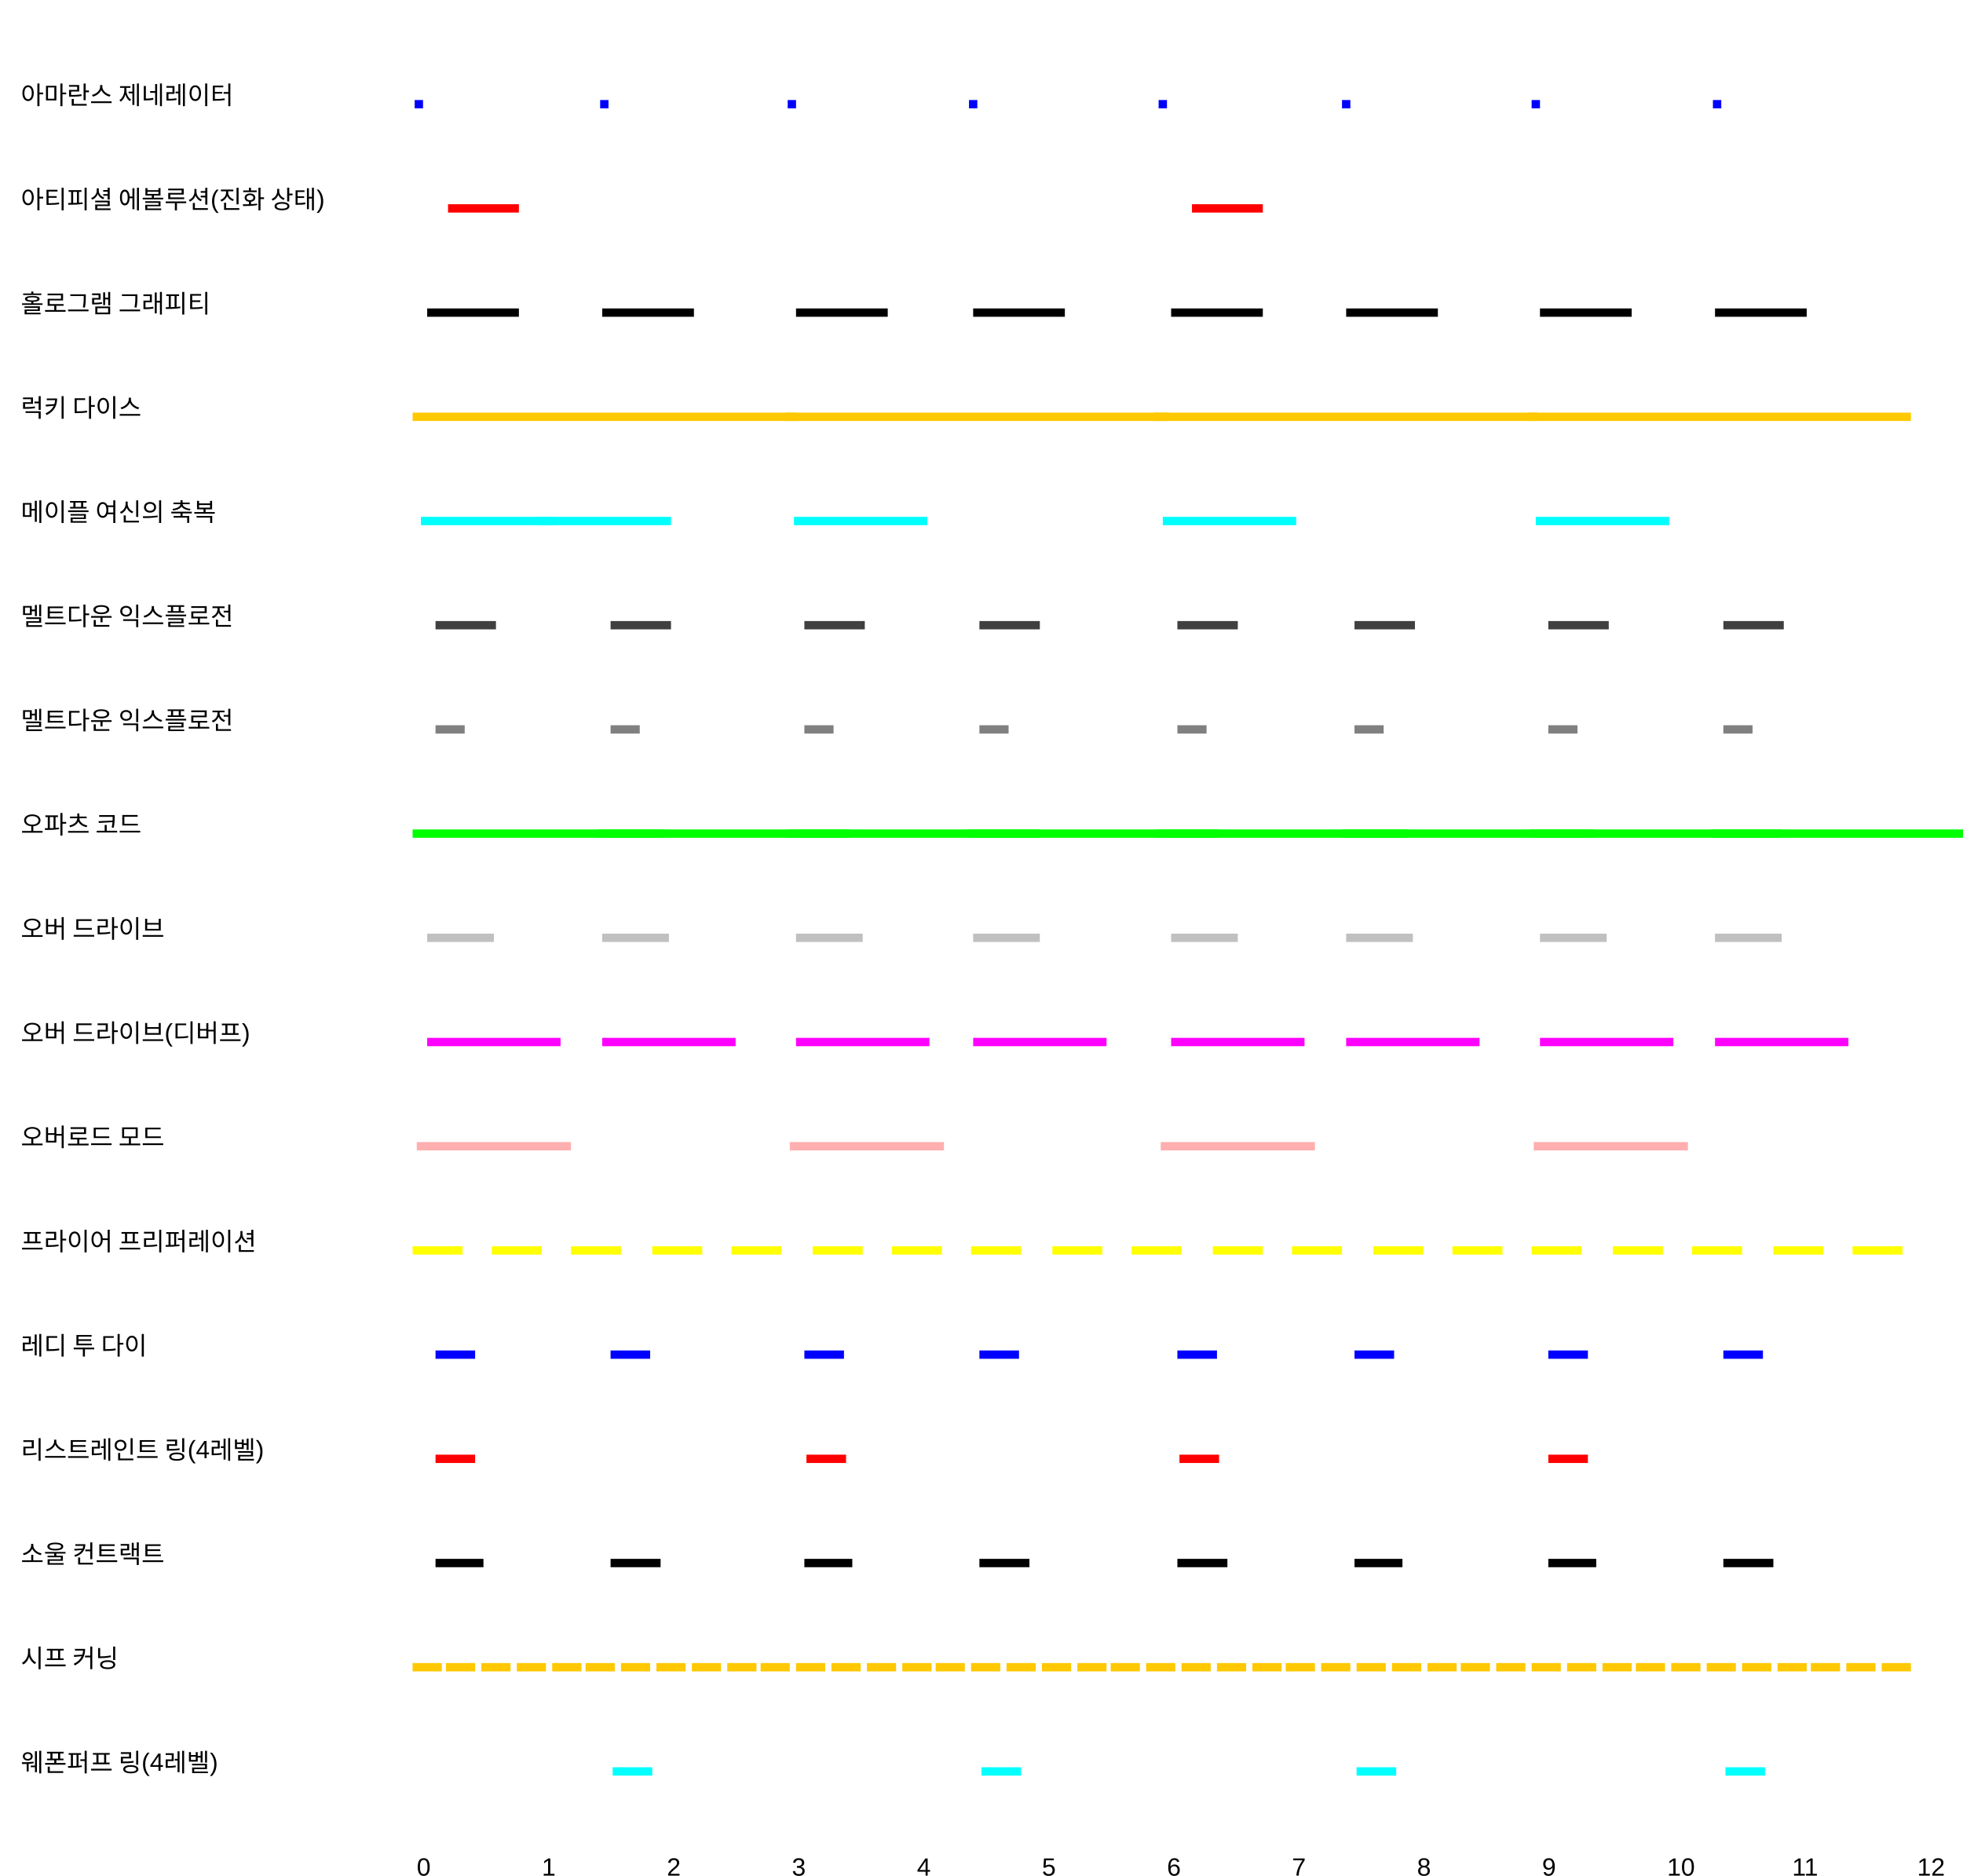
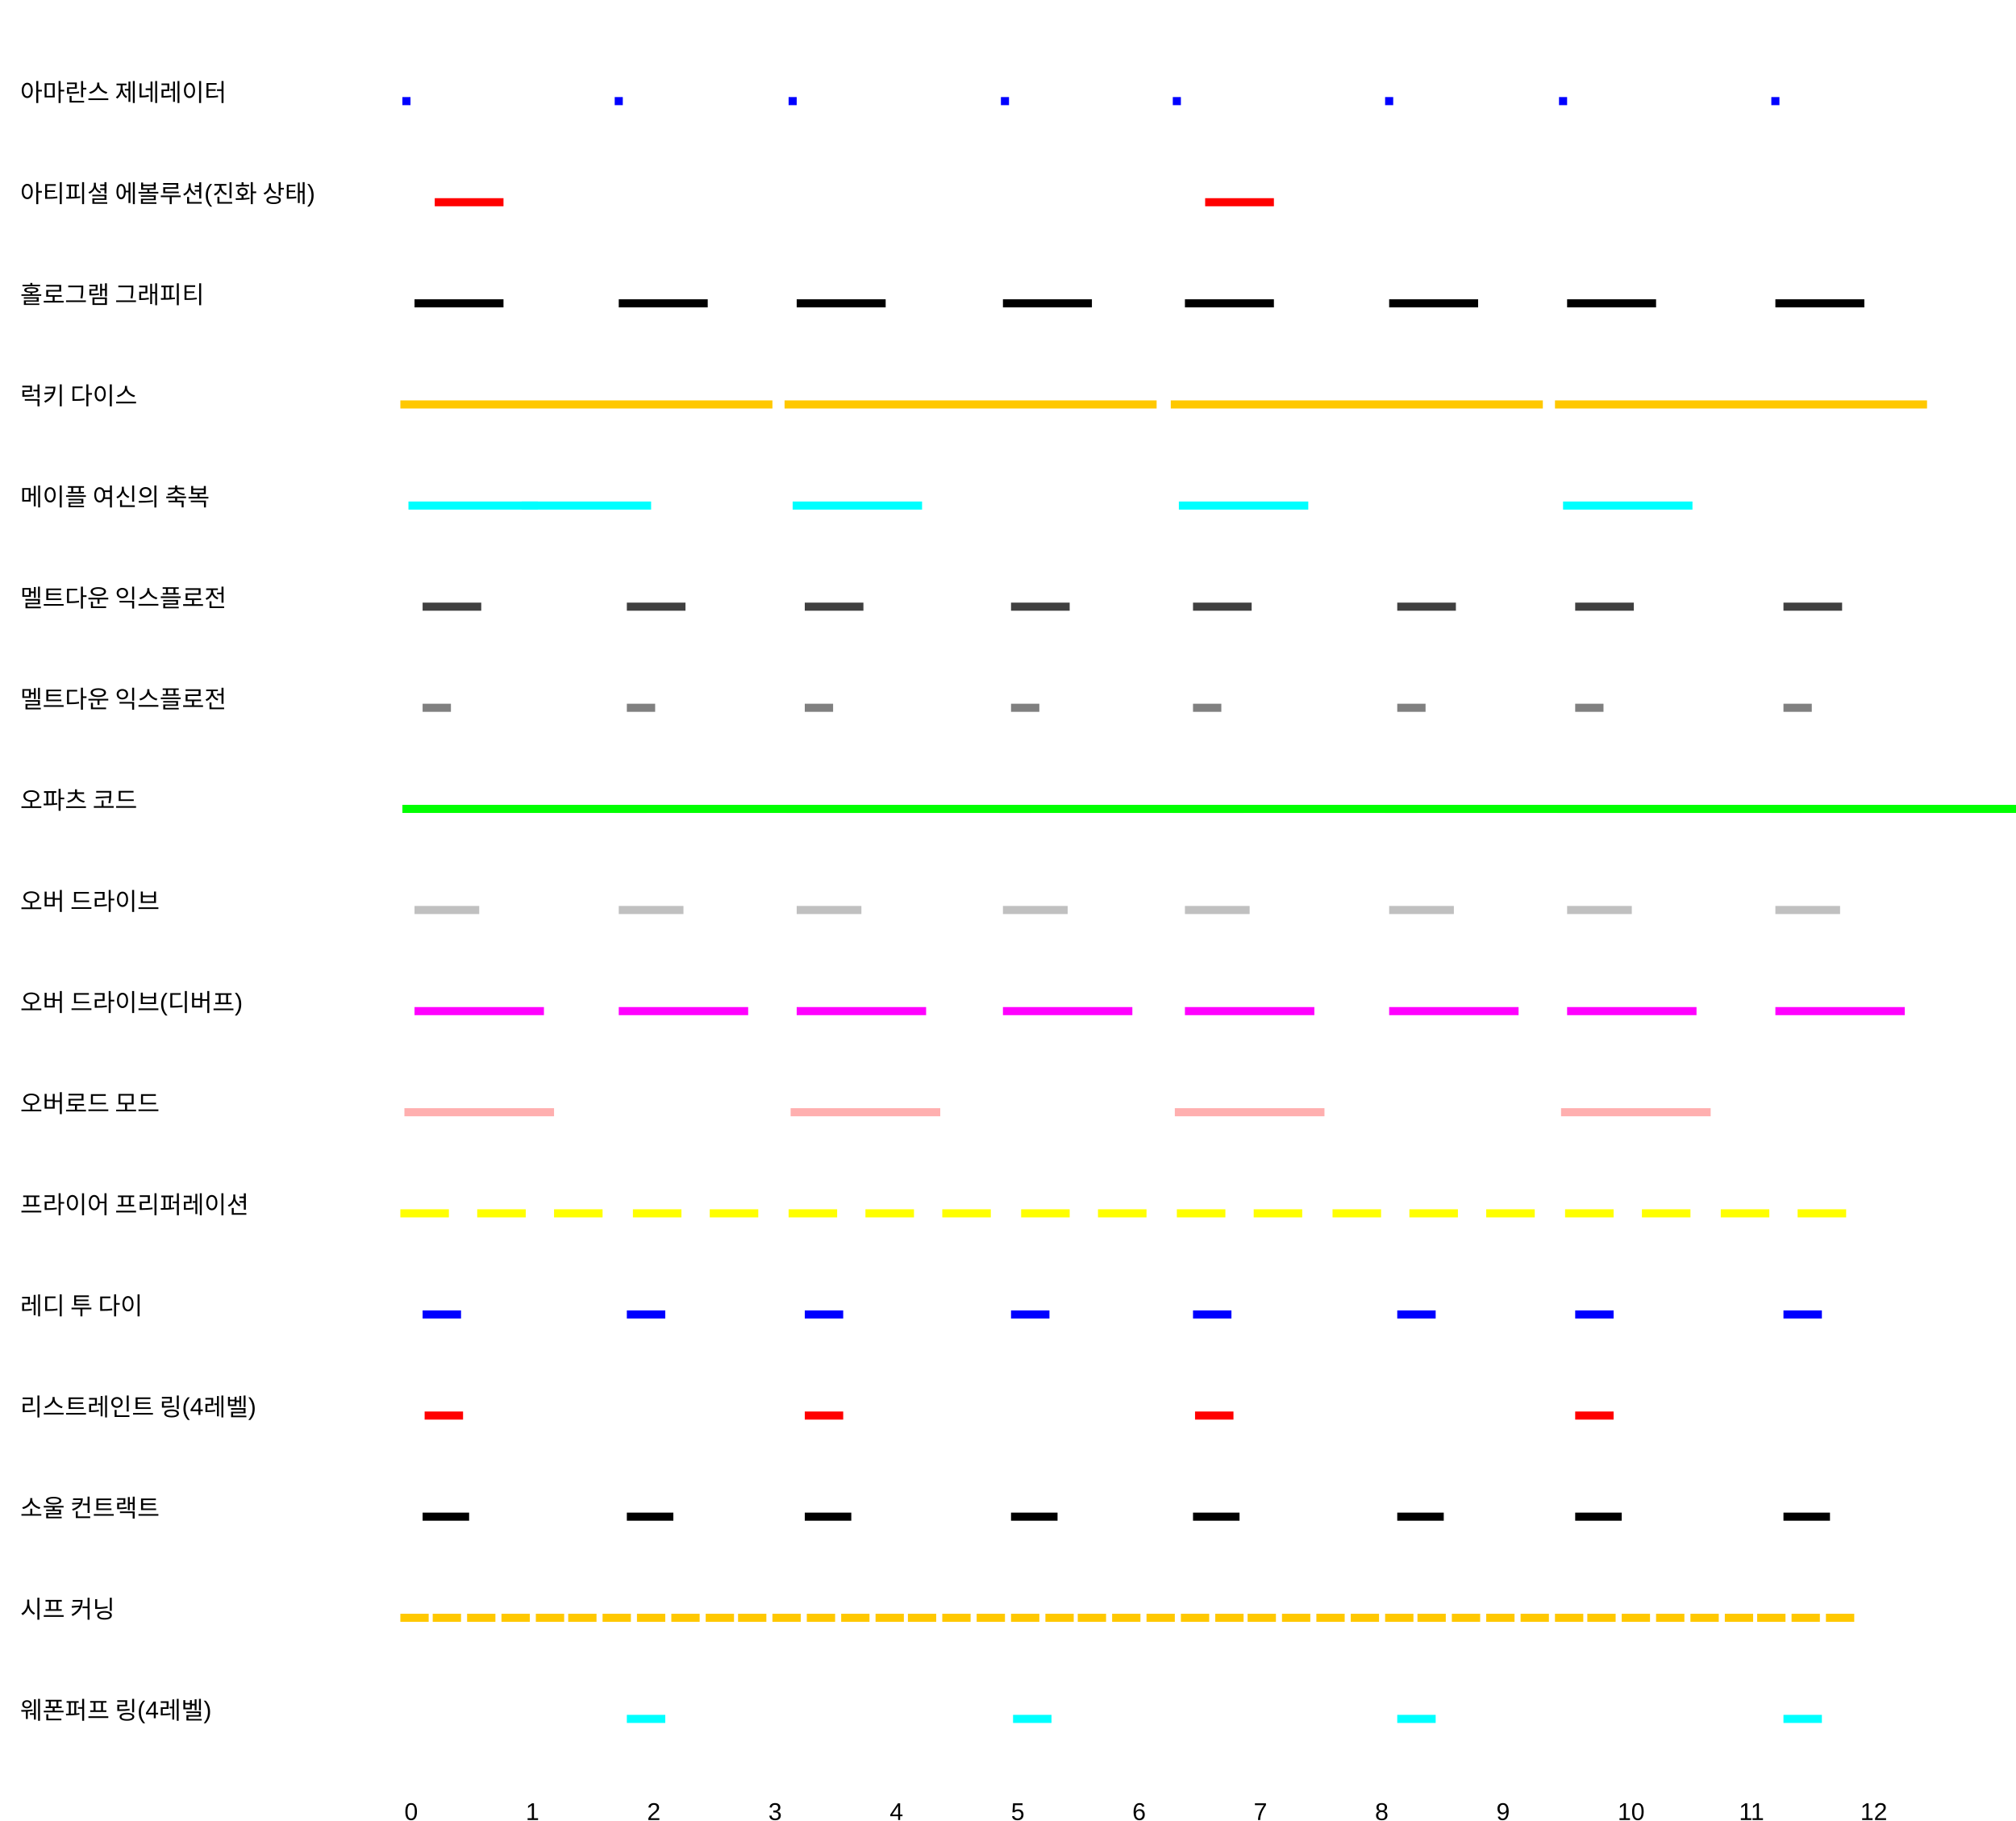
<svg xmlns="http://www.w3.org/2000/svg" style="fill-opacity:1; color-rendering:auto; color-interpolation:auto; text-rendering:auto; stroke:black; stroke-linecap:square; stroke-miterlimit:10; shape-rendering:auto; stroke-opacity:1; fill:black; stroke-dasharray:none; font-weight:normal; stroke-width:1; font-family:'Dialog'; font-style:normal; stroke-linejoin:miter; font-size:12px; stroke-dashoffset:0; image-rendering:auto;">
  <defs id="genericDefs" />
  <g>
    <g style="font-family:'Arial';">
      <text x="10" xml:space="preserve" y="50" style="stroke:none;">아마란스 제네레이터</text>
      <line x1="201" x2="201" y1="50" style="fill:none; stroke:blue; stroke-width:4;" y2="50" />
-       <line x1="290" x2="290" y1="50" style="fill:none; stroke:blue; stroke-width:4;" y2="50" />
-       <line x1="380" x2="380" y1="50" style="fill:none; stroke:blue; stroke-width:4;" y2="50" />
-       <line x1="467" x2="467" y1="50" style="fill:none; stroke:blue; stroke-width:4;" y2="50" />
-       <line x1="558" x2="558" y1="50" style="fill:none; stroke:blue; stroke-width:4;" y2="50" />
-       <line x1="646" x2="646" y1="50" style="fill:none; stroke:blue; stroke-width:4;" y2="50" />
-       <line x1="737" x2="737" y1="50" style="fill:none; stroke:blue; stroke-width:4;" y2="50" />
-       <line x1="824" x2="824" y1="50" style="fill:none; stroke:blue; stroke-width:4;" y2="50" />
+       <line x1="306" x2="306" y1="50" style="fill:none; stroke:blue; stroke-width:4;" y2="50" />
+       <line x1="392" x2="392" y1="50" style="fill:none; stroke:blue; stroke-width:4;" y2="50" />
+       <line x1="497" x2="497" y1="50" style="fill:none; stroke:blue; stroke-width:4;" y2="50" />
+       <line x1="582" x2="582" y1="50" style="fill:none; stroke:blue; stroke-width:4;" y2="50" />
+       <line x1="687" x2="687" y1="50" style="fill:none; stroke:blue; stroke-width:4;" y2="50" />
+       <line x1="773" x2="773" y1="50" style="fill:none; stroke:blue; stroke-width:4;" y2="50" />
+       <line x1="878" x2="878" y1="50" style="fill:none; stroke:blue; stroke-width:4;" y2="50" />
      <text x="10" xml:space="preserve" y="100" style="stroke-width:4; stroke:none;">아티피셜 에볼루션(진화 상태)</text>
      <line x1="217" x2="247" y1="100" style="fill:none; stroke:red; stroke-width:4;" y2="100" />
-       <line x1="574" x2="604" y1="100" style="fill:none; stroke:red; stroke-width:4;" y2="100" />
+       <line x1="598" x2="628" y1="100" style="fill:none; stroke:red; stroke-width:4;" y2="100" />
      <text x="10" xml:space="preserve" y="150" style="stroke-width:4; stroke:none;">홀로그램 그래피티</text>
      <line x1="207" x2="247" y1="150" style="fill:none; stroke-width:4;" y2="150" />
-       <line x1="291" x2="331" y1="150" style="fill:none; stroke-width:4;" y2="150" />
-       <line x1="384" x2="424" y1="150" style="fill:none; stroke-width:4;" y2="150" />
-       <line x1="469" x2="509" y1="150" style="fill:none; stroke-width:4;" y2="150" />
-       <line x1="564" x2="604" y1="150" style="fill:none; stroke-width:4;" y2="150" />
-       <line x1="648" x2="688" y1="150" style="fill:none; stroke-width:4;" y2="150" />
-       <line x1="741" x2="781" y1="150" style="fill:none; stroke-width:4;" y2="150" />
-       <line x1="825" x2="865" y1="150" style="fill:none; stroke-width:4;" y2="150" />
+       <line x1="308" x2="348" y1="150" style="fill:none; stroke-width:4;" y2="150" />
+       <line x1="396" x2="436" y1="150" style="fill:none; stroke-width:4;" y2="150" />
+       <line x1="498" x2="538" y1="150" style="fill:none; stroke-width:4;" y2="150" />
+       <line x1="588" x2="628" y1="150" style="fill:none; stroke-width:4;" y2="150" />
+       <line x1="689" x2="729" y1="150" style="fill:none; stroke-width:4;" y2="150" />
+       <line x1="777" x2="817" y1="150" style="fill:none; stroke-width:4;" y2="150" />
+       <line x1="880" x2="920" y1="150" style="fill:none; stroke-width:4;" y2="150" />
      <text x="10" xml:space="preserve" y="200" style="stroke-width:4; stroke:none;">럭키 다이스</text>
      <line x1="200" x2="380" y1="200" style="fill:none; stroke:rgb(255,200,0); stroke-width:4;" y2="200" />
-       <line x1="379" x2="559" y1="200" style="fill:none; stroke:rgb(255,200,0); stroke-width:4;" y2="200" />
-       <line x1="556" x2="736" y1="200" style="fill:none; stroke:rgb(255,200,0); stroke-width:4;" y2="200" />
-       <line x1="735" x2="915" y1="200" style="fill:none; stroke:rgb(255,200,0); stroke-width:4;" y2="200" />
+       <line x1="390" x2="570" y1="200" style="fill:none; stroke:rgb(255,200,0); stroke-width:4;" y2="200" />
+       <line x1="581" x2="761" y1="200" style="fill:none; stroke:rgb(255,200,0); stroke-width:4;" y2="200" />
+       <line x1="771" x2="951" y1="200" style="fill:none; stroke:rgb(255,200,0); stroke-width:4;" y2="200" />
      <text x="10" xml:space="preserve" y="250" style="stroke-width:4; stroke:none;">메이플 여신의 축복</text>
      <line x1="204" x2="264" y1="250" style="fill:none; stroke:aqua; stroke-width:4;" y2="250" />
      <line x1="260" x2="320" y1="250" style="fill:none; stroke:aqua; stroke-width:4;" y2="250" />
-       <line x1="383" x2="443" y1="250" style="fill:none; stroke:aqua; stroke-width:4;" y2="250" />
-       <line x1="560" x2="620" y1="250" style="fill:none; stroke:aqua; stroke-width:4;" y2="250" />
-       <line x1="739" x2="799" y1="250" style="fill:none; stroke:aqua; stroke-width:4;" y2="250" />
+       <line x1="394" x2="454" y1="250" style="fill:none; stroke:aqua; stroke-width:4;" y2="250" />
+       <line x1="585" x2="645" y1="250" style="fill:none; stroke:aqua; stroke-width:4;" y2="250" />
+       <line x1="775" x2="835" y1="250" style="fill:none; stroke:aqua; stroke-width:4;" y2="250" />
      <text x="10" xml:space="preserve" y="300" style="stroke-width:4; stroke:none;">멜트다운 익스플로전</text>
      <line x1="211" x2="236" y1="300" style="fill:none; stroke:rgb(64,64,64); stroke-width:4;" y2="300" />
-       <line x1="295" x2="320" y1="300" style="fill:none; stroke:rgb(64,64,64); stroke-width:4;" y2="300" />
-       <line x1="388" x2="413" y1="300" style="fill:none; stroke:rgb(64,64,64); stroke-width:4;" y2="300" />
-       <line x1="472" x2="497" y1="300" style="fill:none; stroke:rgb(64,64,64); stroke-width:4;" y2="300" />
-       <line x1="567" x2="592" y1="300" style="fill:none; stroke:rgb(64,64,64); stroke-width:4;" y2="300" />
-       <line x1="652" x2="677" y1="300" style="fill:none; stroke:rgb(64,64,64); stroke-width:4;" y2="300" />
-       <line x1="745" x2="770" y1="300" style="fill:none; stroke:rgb(64,64,64); stroke-width:4;" y2="300" />
-       <line x1="829" x2="854" y1="300" style="fill:none; stroke:rgb(64,64,64); stroke-width:4;" y2="300" />
+       <line x1="312" x2="337" y1="300" style="fill:none; stroke:rgb(64,64,64); stroke-width:4;" y2="300" />
+       <line x1="400" x2="425" y1="300" style="fill:none; stroke:rgb(64,64,64); stroke-width:4;" y2="300" />
+       <line x1="502" x2="527" y1="300" style="fill:none; stroke:rgb(64,64,64); stroke-width:4;" y2="300" />
+       <line x1="592" x2="617" y1="300" style="fill:none; stroke:rgb(64,64,64); stroke-width:4;" y2="300" />
+       <line x1="693" x2="718" y1="300" style="fill:none; stroke:rgb(64,64,64); stroke-width:4;" y2="300" />
+       <line x1="781" x2="806" y1="300" style="fill:none; stroke:rgb(64,64,64); stroke-width:4;" y2="300" />
+       <line x1="884" x2="909" y1="300" style="fill:none; stroke:rgb(64,64,64); stroke-width:4;" y2="300" />
      <text x="10" xml:space="preserve" y="350" style="stroke-width:4; stroke:none;">멜트다운 익스플로전</text>
      <line x1="211" x2="221" y1="350" style="fill:none; stroke:gray; stroke-width:4;" y2="350" />
-       <line x1="295" x2="305" y1="350" style="fill:none; stroke:gray; stroke-width:4;" y2="350" />
-       <line x1="388" x2="398" y1="350" style="fill:none; stroke:gray; stroke-width:4;" y2="350" />
-       <line x1="472" x2="482" y1="350" style="fill:none; stroke:gray; stroke-width:4;" y2="350" />
-       <line x1="567" x2="577" y1="350" style="fill:none; stroke:gray; stroke-width:4;" y2="350" />
-       <line x1="652" x2="662" y1="350" style="fill:none; stroke:gray; stroke-width:4;" y2="350" />
-       <line x1="745" x2="755" y1="350" style="fill:none; stroke:gray; stroke-width:4;" y2="350" />
-       <line x1="829" x2="839" y1="350" style="fill:none; stroke:gray; stroke-width:4;" y2="350" />
+       <line x1="312" x2="322" y1="350" style="fill:none; stroke:gray; stroke-width:4;" y2="350" />
+       <line x1="400" x2="410" y1="350" style="fill:none; stroke:gray; stroke-width:4;" y2="350" />
+       <line x1="502" x2="512" y1="350" style="fill:none; stroke:gray; stroke-width:4;" y2="350" />
+       <line x1="592" x2="602" y1="350" style="fill:none; stroke:gray; stroke-width:4;" y2="350" />
+       <line x1="693" x2="703" y1="350" style="fill:none; stroke:gray; stroke-width:4;" y2="350" />
+       <line x1="781" x2="791" y1="350" style="fill:none; stroke:gray; stroke-width:4;" y2="350" />
+       <line x1="884" x2="894" y1="350" style="fill:none; stroke:gray; stroke-width:4;" y2="350" />
      <text x="10" xml:space="preserve" y="400" style="stroke-width:4; stroke:none;">오파츠 코드</text>
-       <line x1="200" x2="317" y1="400" style="fill:none; stroke:lime; stroke-width:4;" y2="400" />
-       <line x1="289" x2="406" y1="400" style="fill:none; stroke:lime; stroke-width:4;" y2="400" />
-       <line x1="380" x2="497" y1="400" style="fill:none; stroke:lime; stroke-width:4;" y2="400" />
-       <line x1="466" x2="583" y1="400" style="fill:none; stroke:lime; stroke-width:4;" y2="400" />
-       <line x1="557" x2="674" y1="400" style="fill:none; stroke:lime; stroke-width:4;" y2="400" />
-       <line x1="646" x2="763" y1="400" style="fill:none; stroke:lime; stroke-width:4;" y2="400" />
-       <line x1="736" x2="853" y1="400" style="fill:none; stroke:lime; stroke-width:4;" y2="400" />
-       <line x1="823" x2="940" y1="400" style="fill:none; stroke:lime; stroke-width:4;" y2="400" />
+       <line x1="201" x2="318" y1="400" style="fill:none; stroke:lime; stroke-width:4;" y2="400" />
+       <line x1="306" x2="423" y1="400" style="fill:none; stroke:lime; stroke-width:4;" y2="400" />
+       <line x1="391" x2="508" y1="400" style="fill:none; stroke:lime; stroke-width:4;" y2="400" />
+       <line x1="496" x2="613" y1="400" style="fill:none; stroke:lime; stroke-width:4;" y2="400" />
+       <line x1="582" x2="699" y1="400" style="fill:none; stroke:lime; stroke-width:4;" y2="400" />
+       <line x1="687" x2="804" y1="400" style="fill:none; stroke:lime; stroke-width:4;" y2="400" />
+       <line x1="772" x2="889" y1="400" style="fill:none; stroke:lime; stroke-width:4;" y2="400" />
+       <line x1="878" x2="995" y1="400" style="fill:none; stroke:lime; stroke-width:4;" y2="400" />
      <text x="10" xml:space="preserve" y="450" style="stroke-width:4; stroke:none;">오버 드라이브</text>
      <line x1="207" x2="235" y1="450" style="fill:none; stroke:silver; stroke-width:4;" y2="450" />
-       <line x1="291" x2="319" y1="450" style="fill:none; stroke:silver; stroke-width:4;" y2="450" />
-       <line x1="384" x2="412" y1="450" style="fill:none; stroke:silver; stroke-width:4;" y2="450" />
-       <line x1="469" x2="497" y1="450" style="fill:none; stroke:silver; stroke-width:4;" y2="450" />
-       <line x1="564" x2="592" y1="450" style="fill:none; stroke:silver; stroke-width:4;" y2="450" />
-       <line x1="648" x2="676" y1="450" style="fill:none; stroke:silver; stroke-width:4;" y2="450" />
-       <line x1="741" x2="769" y1="450" style="fill:none; stroke:silver; stroke-width:4;" y2="450" />
-       <line x1="825" x2="853" y1="450" style="fill:none; stroke:silver; stroke-width:4;" y2="450" />
+       <line x1="308" x2="336" y1="450" style="fill:none; stroke:silver; stroke-width:4;" y2="450" />
+       <line x1="396" x2="424" y1="450" style="fill:none; stroke:silver; stroke-width:4;" y2="450" />
+       <line x1="498" x2="526" y1="450" style="fill:none; stroke:silver; stroke-width:4;" y2="450" />
+       <line x1="588" x2="616" y1="450" style="fill:none; stroke:silver; stroke-width:4;" y2="450" />
+       <line x1="689" x2="717" y1="450" style="fill:none; stroke:silver; stroke-width:4;" y2="450" />
+       <line x1="777" x2="805" y1="450" style="fill:none; stroke:silver; stroke-width:4;" y2="450" />
+       <line x1="880" x2="908" y1="450" style="fill:none; stroke:silver; stroke-width:4;" y2="450" />
      <text x="10" xml:space="preserve" y="500" style="stroke-width:4; stroke:none;">오버 드라이브(디버프)</text>
      <line x1="207" x2="267" y1="500" style="fill:none; stroke:fuchsia; stroke-width:4;" y2="500" />
-       <line x1="291" x2="351" y1="500" style="fill:none; stroke:fuchsia; stroke-width:4;" y2="500" />
-       <line x1="384" x2="444" y1="500" style="fill:none; stroke:fuchsia; stroke-width:4;" y2="500" />
-       <line x1="469" x2="529" y1="500" style="fill:none; stroke:fuchsia; stroke-width:4;" y2="500" />
-       <line x1="564" x2="624" y1="500" style="fill:none; stroke:fuchsia; stroke-width:4;" y2="500" />
-       <line x1="648" x2="708" y1="500" style="fill:none; stroke:fuchsia; stroke-width:4;" y2="500" />
-       <line x1="741" x2="801" y1="500" style="fill:none; stroke:fuchsia; stroke-width:4;" y2="500" />
-       <line x1="825" x2="885" y1="500" style="fill:none; stroke:fuchsia; stroke-width:4;" y2="500" />
+       <line x1="308" x2="368" y1="500" style="fill:none; stroke:fuchsia; stroke-width:4;" y2="500" />
+       <line x1="396" x2="456" y1="500" style="fill:none; stroke:fuchsia; stroke-width:4;" y2="500" />
+       <line x1="498" x2="558" y1="500" style="fill:none; stroke:fuchsia; stroke-width:4;" y2="500" />
+       <line x1="588" x2="648" y1="500" style="fill:none; stroke:fuchsia; stroke-width:4;" y2="500" />
+       <line x1="689" x2="749" y1="500" style="fill:none; stroke:fuchsia; stroke-width:4;" y2="500" />
+       <line x1="777" x2="837" y1="500" style="fill:none; stroke:fuchsia; stroke-width:4;" y2="500" />
+       <line x1="880" x2="940" y1="500" style="fill:none; stroke:fuchsia; stroke-width:4;" y2="500" />
      <text x="10" xml:space="preserve" y="550" style="stroke-width:4; stroke:none;">오버로드 모드</text>
      <line x1="202" x2="272" y1="550" style="fill:none; stroke:rgb(255,175,175); stroke-width:4;" y2="550" />
-       <line x1="381" x2="451" y1="550" style="fill:none; stroke:rgb(255,175,175); stroke-width:4;" y2="550" />
-       <line x1="559" x2="629" y1="550" style="fill:none; stroke:rgb(255,175,175); stroke-width:4;" y2="550" />
-       <line x1="738" x2="808" y1="550" style="fill:none; stroke:rgb(255,175,175); stroke-width:4;" y2="550" />
+       <line x1="393" x2="463" y1="550" style="fill:none; stroke:rgb(255,175,175); stroke-width:4;" y2="550" />
+       <line x1="583" x2="653" y1="550" style="fill:none; stroke:rgb(255,175,175); stroke-width:4;" y2="550" />
+       <line x1="774" x2="844" y1="550" style="fill:none; stroke:rgb(255,175,175); stroke-width:4;" y2="550" />
      <text x="10" xml:space="preserve" y="600" style="stroke-width:4; stroke:none;">프라이어 프리퍼레이션</text>
      <line x1="200" x2="220" y1="600" style="fill:none; stroke:yellow; stroke-width:4;" y2="600" />
      <line x1="238" x2="258" y1="600" style="fill:none; stroke:yellow; stroke-width:4;" y2="600" />
      <line x1="276" x2="296" y1="600" style="fill:none; stroke:yellow; stroke-width:4;" y2="600" />
      <line x1="315" x2="335" y1="600" style="fill:none; stroke:yellow; stroke-width:4;" y2="600" />
      <line x1="353" x2="373" y1="600" style="fill:none; stroke:yellow; stroke-width:4;" y2="600" />
      <line x1="392" x2="412" y1="600" style="fill:none; stroke:yellow; stroke-width:4;" y2="600" />
      <line x1="430" x2="450" y1="600" style="fill:none; stroke:yellow; stroke-width:4;" y2="600" />
      <line x1="468" x2="488" y1="600" style="fill:none; stroke:yellow; stroke-width:4;" y2="600" />
      <line x1="507" x2="527" y1="600" style="fill:none; stroke:yellow; stroke-width:4;" y2="600" />
      <line x1="545" x2="565" y1="600" style="fill:none; stroke:yellow; stroke-width:4;" y2="600" />
      <line x1="584" x2="604" y1="600" style="fill:none; stroke:yellow; stroke-width:4;" y2="600" />
      <line x1="622" x2="642" y1="600" style="fill:none; stroke:yellow; stroke-width:4;" y2="600" />
      <line x1="661" x2="681" y1="600" style="fill:none; stroke:yellow; stroke-width:4;" y2="600" />
      <line x1="699" x2="719" y1="600" style="fill:none; stroke:yellow; stroke-width:4;" y2="600" />
      <line x1="737" x2="757" y1="600" style="fill:none; stroke:yellow; stroke-width:4;" y2="600" />
      <line x1="776" x2="796" y1="600" style="fill:none; stroke:yellow; stroke-width:4;" y2="600" />
      <line x1="814" x2="834" y1="600" style="fill:none; stroke:yellow; stroke-width:4;" y2="600" />
      <line x1="853" x2="873" y1="600" style="fill:none; stroke:yellow; stroke-width:4;" y2="600" />
      <line x1="891" x2="911" y1="600" style="fill:none; stroke:yellow; stroke-width:4;" y2="600" />
      <text x="10" xml:space="preserve" y="650" style="stroke-width:4; stroke:none;">레디 투 다이</text>
      <line x1="211" x2="226" y1="650" style="fill:none; stroke:blue; stroke-width:4;" y2="650" />
-       <line x1="295" x2="310" y1="650" style="fill:none; stroke:blue; stroke-width:4;" y2="650" />
-       <line x1="388" x2="403" y1="650" style="fill:none; stroke:blue; stroke-width:4;" y2="650" />
-       <line x1="472" x2="487" y1="650" style="fill:none; stroke:blue; stroke-width:4;" y2="650" />
-       <line x1="567" x2="582" y1="650" style="fill:none; stroke:blue; stroke-width:4;" y2="650" />
-       <line x1="652" x2="667" y1="650" style="fill:none; stroke:blue; stroke-width:4;" y2="650" />
-       <line x1="745" x2="760" y1="650" style="fill:none; stroke:blue; stroke-width:4;" y2="650" />
-       <line x1="829" x2="844" y1="650" style="fill:none; stroke:blue; stroke-width:4;" y2="650" />
+       <line x1="312" x2="327" y1="650" style="fill:none; stroke:blue; stroke-width:4;" y2="650" />
+       <line x1="400" x2="415" y1="650" style="fill:none; stroke:blue; stroke-width:4;" y2="650" />
+       <line x1="502" x2="517" y1="650" style="fill:none; stroke:blue; stroke-width:4;" y2="650" />
+       <line x1="592" x2="607" y1="650" style="fill:none; stroke:blue; stroke-width:4;" y2="650" />
+       <line x1="693" x2="708" y1="650" style="fill:none; stroke:blue; stroke-width:4;" y2="650" />
+       <line x1="781" x2="796" y1="650" style="fill:none; stroke:blue; stroke-width:4;" y2="650" />
+       <line x1="884" x2="899" y1="650" style="fill:none; stroke:blue; stroke-width:4;" y2="650" />
      <text x="10" xml:space="preserve" y="700" style="stroke-width:4; stroke:none;">리스트레인트 링(4레벨)</text>
-       <line x1="211" x2="226" y1="700" style="fill:none; stroke:red; stroke-width:4;" y2="700" />
-       <line x1="389" x2="404" y1="700" style="fill:none; stroke:red; stroke-width:4;" y2="700" />
-       <line x1="568" x2="583" y1="700" style="fill:none; stroke:red; stroke-width:4;" y2="700" />
-       <line x1="745" x2="760" y1="700" style="fill:none; stroke:red; stroke-width:4;" y2="700" />
+       <line x1="212" x2="227" y1="700" style="fill:none; stroke:red; stroke-width:4;" y2="700" />
+       <line x1="400" x2="415" y1="700" style="fill:none; stroke:red; stroke-width:4;" y2="700" />
+       <line x1="593" x2="608" y1="700" style="fill:none; stroke:red; stroke-width:4;" y2="700" />
+       <line x1="781" x2="796" y1="700" style="fill:none; stroke:red; stroke-width:4;" y2="700" />
      <text x="10" xml:space="preserve" y="750" style="stroke-width:4; stroke:none;">소울 컨트랙트</text>
      <line x1="211" x2="230" y1="750" style="fill:none; stroke-width:4;" y2="750" />
-       <line x1="295" x2="315" y1="750" style="fill:none; stroke-width:4;" y2="750" />
-       <line x1="388" x2="407" y1="750" style="fill:none; stroke-width:4;" y2="750" />
-       <line x1="472" x2="492" y1="750" style="fill:none; stroke-width:4;" y2="750" />
-       <line x1="567" x2="587" y1="750" style="fill:none; stroke-width:4;" y2="750" />
-       <line x1="652" x2="671" y1="750" style="fill:none; stroke-width:4;" y2="750" />
-       <line x1="745" x2="764" y1="750" style="fill:none; stroke-width:4;" y2="750" />
-       <line x1="829" x2="849" y1="750" style="fill:none; stroke-width:4;" y2="750" />
+       <line x1="312" x2="331" y1="750" style="fill:none; stroke-width:4;" y2="750" />
+       <line x1="400" x2="419" y1="750" style="fill:none; stroke-width:4;" y2="750" />
+       <line x1="502" x2="521" y1="750" style="fill:none; stroke-width:4;" y2="750" />
+       <line x1="592" x2="611" y1="750" style="fill:none; stroke-width:4;" y2="750" />
+       <line x1="693" x2="712" y1="750" style="fill:none; stroke-width:4;" y2="750" />
+       <line x1="781" x2="800" y1="750" style="fill:none; stroke-width:4;" y2="750" />
+       <line x1="884" x2="903" y1="750" style="fill:none; stroke-width:4;" y2="750" />
      <text x="10" xml:space="preserve" y="800" style="stroke-width:4; stroke:none;">시프 커닝</text>
      <line x1="200" x2="210" y1="800" style="fill:none; stroke:rgb(255,200,0); stroke-width:4;" y2="800" />
      <line x1="216" x2="226" y1="800" style="fill:none; stroke:rgb(255,200,0); stroke-width:4;" y2="800" />
      <line x1="233" x2="243" y1="800" style="fill:none; stroke:rgb(255,200,0); stroke-width:4;" y2="800" />
      <line x1="250" x2="260" y1="800" style="fill:none; stroke:rgb(255,200,0); stroke-width:4;" y2="800" />
      <line x1="267" x2="277" y1="800" style="fill:none; stroke:rgb(255,200,0); stroke-width:4;" y2="800" />
      <line x1="283" x2="293" y1="800" style="fill:none; stroke:rgb(255,200,0); stroke-width:4;" y2="800" />
      <line x1="300" x2="310" y1="800" style="fill:none; stroke:rgb(255,200,0); stroke-width:4;" y2="800" />
      <line x1="317" x2="327" y1="800" style="fill:none; stroke:rgb(255,200,0); stroke-width:4;" y2="800" />
      <line x1="334" x2="344" y1="800" style="fill:none; stroke:rgb(255,200,0); stroke-width:4;" y2="800" />
      <line x1="351" x2="361" y1="800" style="fill:none; stroke:rgb(255,200,0); stroke-width:4;" y2="800" />
      <line x1="367" x2="377" y1="800" style="fill:none; stroke:rgb(255,200,0); stroke-width:4;" y2="800" />
      <line x1="384" x2="394" y1="800" style="fill:none; stroke:rgb(255,200,0); stroke-width:4;" y2="800" />
      <line x1="401" x2="411" y1="800" style="fill:none; stroke:rgb(255,200,0); stroke-width:4;" y2="800" />
      <line x1="418" x2="428" y1="800" style="fill:none; stroke:rgb(255,200,0); stroke-width:4;" y2="800" />
      <line x1="435" x2="445" y1="800" style="fill:none; stroke:rgb(255,200,0); stroke-width:4;" y2="800" />
      <line x1="451" x2="461" y1="800" style="fill:none; stroke:rgb(255,200,0); stroke-width:4;" y2="800" />
      <line x1="468" x2="478" y1="800" style="fill:none; stroke:rgb(255,200,0); stroke-width:4;" y2="800" />
      <line x1="485" x2="495" y1="800" style="fill:none; stroke:rgb(255,200,0); stroke-width:4;" y2="800" />
      <line x1="502" x2="512" y1="800" style="fill:none; stroke:rgb(255,200,0); stroke-width:4;" y2="800" />
      <line x1="519" x2="529" y1="800" style="fill:none; stroke:rgb(255,200,0); stroke-width:4;" y2="800" />
      <line x1="535" x2="545" y1="800" style="fill:none; stroke:rgb(255,200,0); stroke-width:4;" y2="800" />
      <line x1="552" x2="562" y1="800" style="fill:none; stroke:rgb(255,200,0); stroke-width:4;" y2="800" />
      <line x1="569" x2="579" y1="800" style="fill:none; stroke:rgb(255,200,0); stroke-width:4;" y2="800" />
      <line x1="586" x2="596" y1="800" style="fill:none; stroke:rgb(255,200,0); stroke-width:4;" y2="800" />
      <line x1="603" x2="613" y1="800" style="fill:none; stroke:rgb(255,200,0); stroke-width:4;" y2="800" />
      <line x1="619" x2="629" y1="800" style="fill:none; stroke:rgb(255,200,0); stroke-width:4;" y2="800" />
      <line x1="636" x2="646" y1="800" style="fill:none; stroke:rgb(255,200,0); stroke-width:4;" y2="800" />
      <line x1="653" x2="663" y1="800" style="fill:none; stroke:rgb(255,200,0); stroke-width:4;" y2="800" />
      <line x1="670" x2="680" y1="800" style="fill:none; stroke:rgb(255,200,0); stroke-width:4;" y2="800" />
      <line x1="687" x2="697" y1="800" style="fill:none; stroke:rgb(255,200,0); stroke-width:4;" y2="800" />
      <line x1="703" x2="713" y1="800" style="fill:none; stroke:rgb(255,200,0); stroke-width:4;" y2="800" />
      <line x1="720" x2="730" y1="800" style="fill:none; stroke:rgb(255,200,0); stroke-width:4;" y2="800" />
      <line x1="737" x2="747" y1="800" style="fill:none; stroke:rgb(255,200,0); stroke-width:4;" y2="800" />
      <line x1="754" x2="764" y1="800" style="fill:none; stroke:rgb(255,200,0); stroke-width:4;" y2="800" />
      <line x1="771" x2="781" y1="800" style="fill:none; stroke:rgb(255,200,0); stroke-width:4;" y2="800" />
      <line x1="787" x2="797" y1="800" style="fill:none; stroke:rgb(255,200,0); stroke-width:4;" y2="800" />
      <line x1="804" x2="814" y1="800" style="fill:none; stroke:rgb(255,200,0); stroke-width:4;" y2="800" />
      <line x1="821" x2="831" y1="800" style="fill:none; stroke:rgb(255,200,0); stroke-width:4;" y2="800" />
      <line x1="838" x2="848" y1="800" style="fill:none; stroke:rgb(255,200,0); stroke-width:4;" y2="800" />
      <line x1="855" x2="865" y1="800" style="fill:none; stroke:rgb(255,200,0); stroke-width:4;" y2="800" />
      <line x1="871" x2="881" y1="800" style="fill:none; stroke:rgb(255,200,0); stroke-width:4;" y2="800" />
      <line x1="888" x2="898" y1="800" style="fill:none; stroke:rgb(255,200,0); stroke-width:4;" y2="800" />
      <line x1="905" x2="915" y1="800" style="fill:none; stroke:rgb(255,200,0); stroke-width:4;" y2="800" />
      <text x="10" xml:space="preserve" y="850" style="stroke-width:4; stroke:none;">웨폰퍼프 링(4레벨)</text>
-       <line x1="296" x2="311" y1="850" style="fill:none; stroke:aqua; stroke-width:4;" y2="850" />
-       <line x1="473" x2="488" y1="850" style="fill:none; stroke:aqua; stroke-width:4;" y2="850" />
-       <line x1="653" x2="668" y1="850" style="fill:none; stroke:aqua; stroke-width:4;" y2="850" />
-       <line x1="830" x2="845" y1="850" style="fill:none; stroke:aqua; stroke-width:4;" y2="850" />
+       <line x1="312" x2="327" y1="850" style="fill:none; stroke:aqua; stroke-width:4;" y2="850" />
+       <line x1="503" x2="518" y1="850" style="fill:none; stroke:aqua; stroke-width:4;" y2="850" />
+       <line x1="693" x2="708" y1="850" style="fill:none; stroke:aqua; stroke-width:4;" y2="850" />
+       <line x1="884" x2="899" y1="850" style="fill:none; stroke:aqua; stroke-width:4;" y2="850" />
      <text x="200" xml:space="preserve" y="900" style="stroke-width:4; stroke:none;">0</text>
      <text x="260" xml:space="preserve" y="900" style="stroke-width:4; stroke:none;">1</text>
      <text x="320" xml:space="preserve" y="900" style="stroke-width:4; stroke:none;">2</text>
      <text x="380" xml:space="preserve" y="900" style="stroke-width:4; stroke:none;">3</text>
      <text x="440" xml:space="preserve" y="900" style="stroke-width:4; stroke:none;">4</text>
      <text x="500" xml:space="preserve" y="900" style="stroke-width:4; stroke:none;">5</text>
      <text x="560" xml:space="preserve" y="900" style="stroke-width:4; stroke:none;">6</text>
      <text x="620" xml:space="preserve" y="900" style="stroke-width:4; stroke:none;">7</text>
      <text x="680" xml:space="preserve" y="900" style="stroke-width:4; stroke:none;">8</text>
      <text x="740" xml:space="preserve" y="900" style="stroke-width:4; stroke:none;">9</text>
      <text x="800" xml:space="preserve" y="900" style="stroke-width:4; stroke:none;">10</text>
      <text x="860" xml:space="preserve" y="900" style="stroke-width:4; stroke:none;">11</text>
      <text x="920" xml:space="preserve" y="900" style="stroke-width:4; stroke:none;">12</text>
    </g>
  </g>
</svg>
